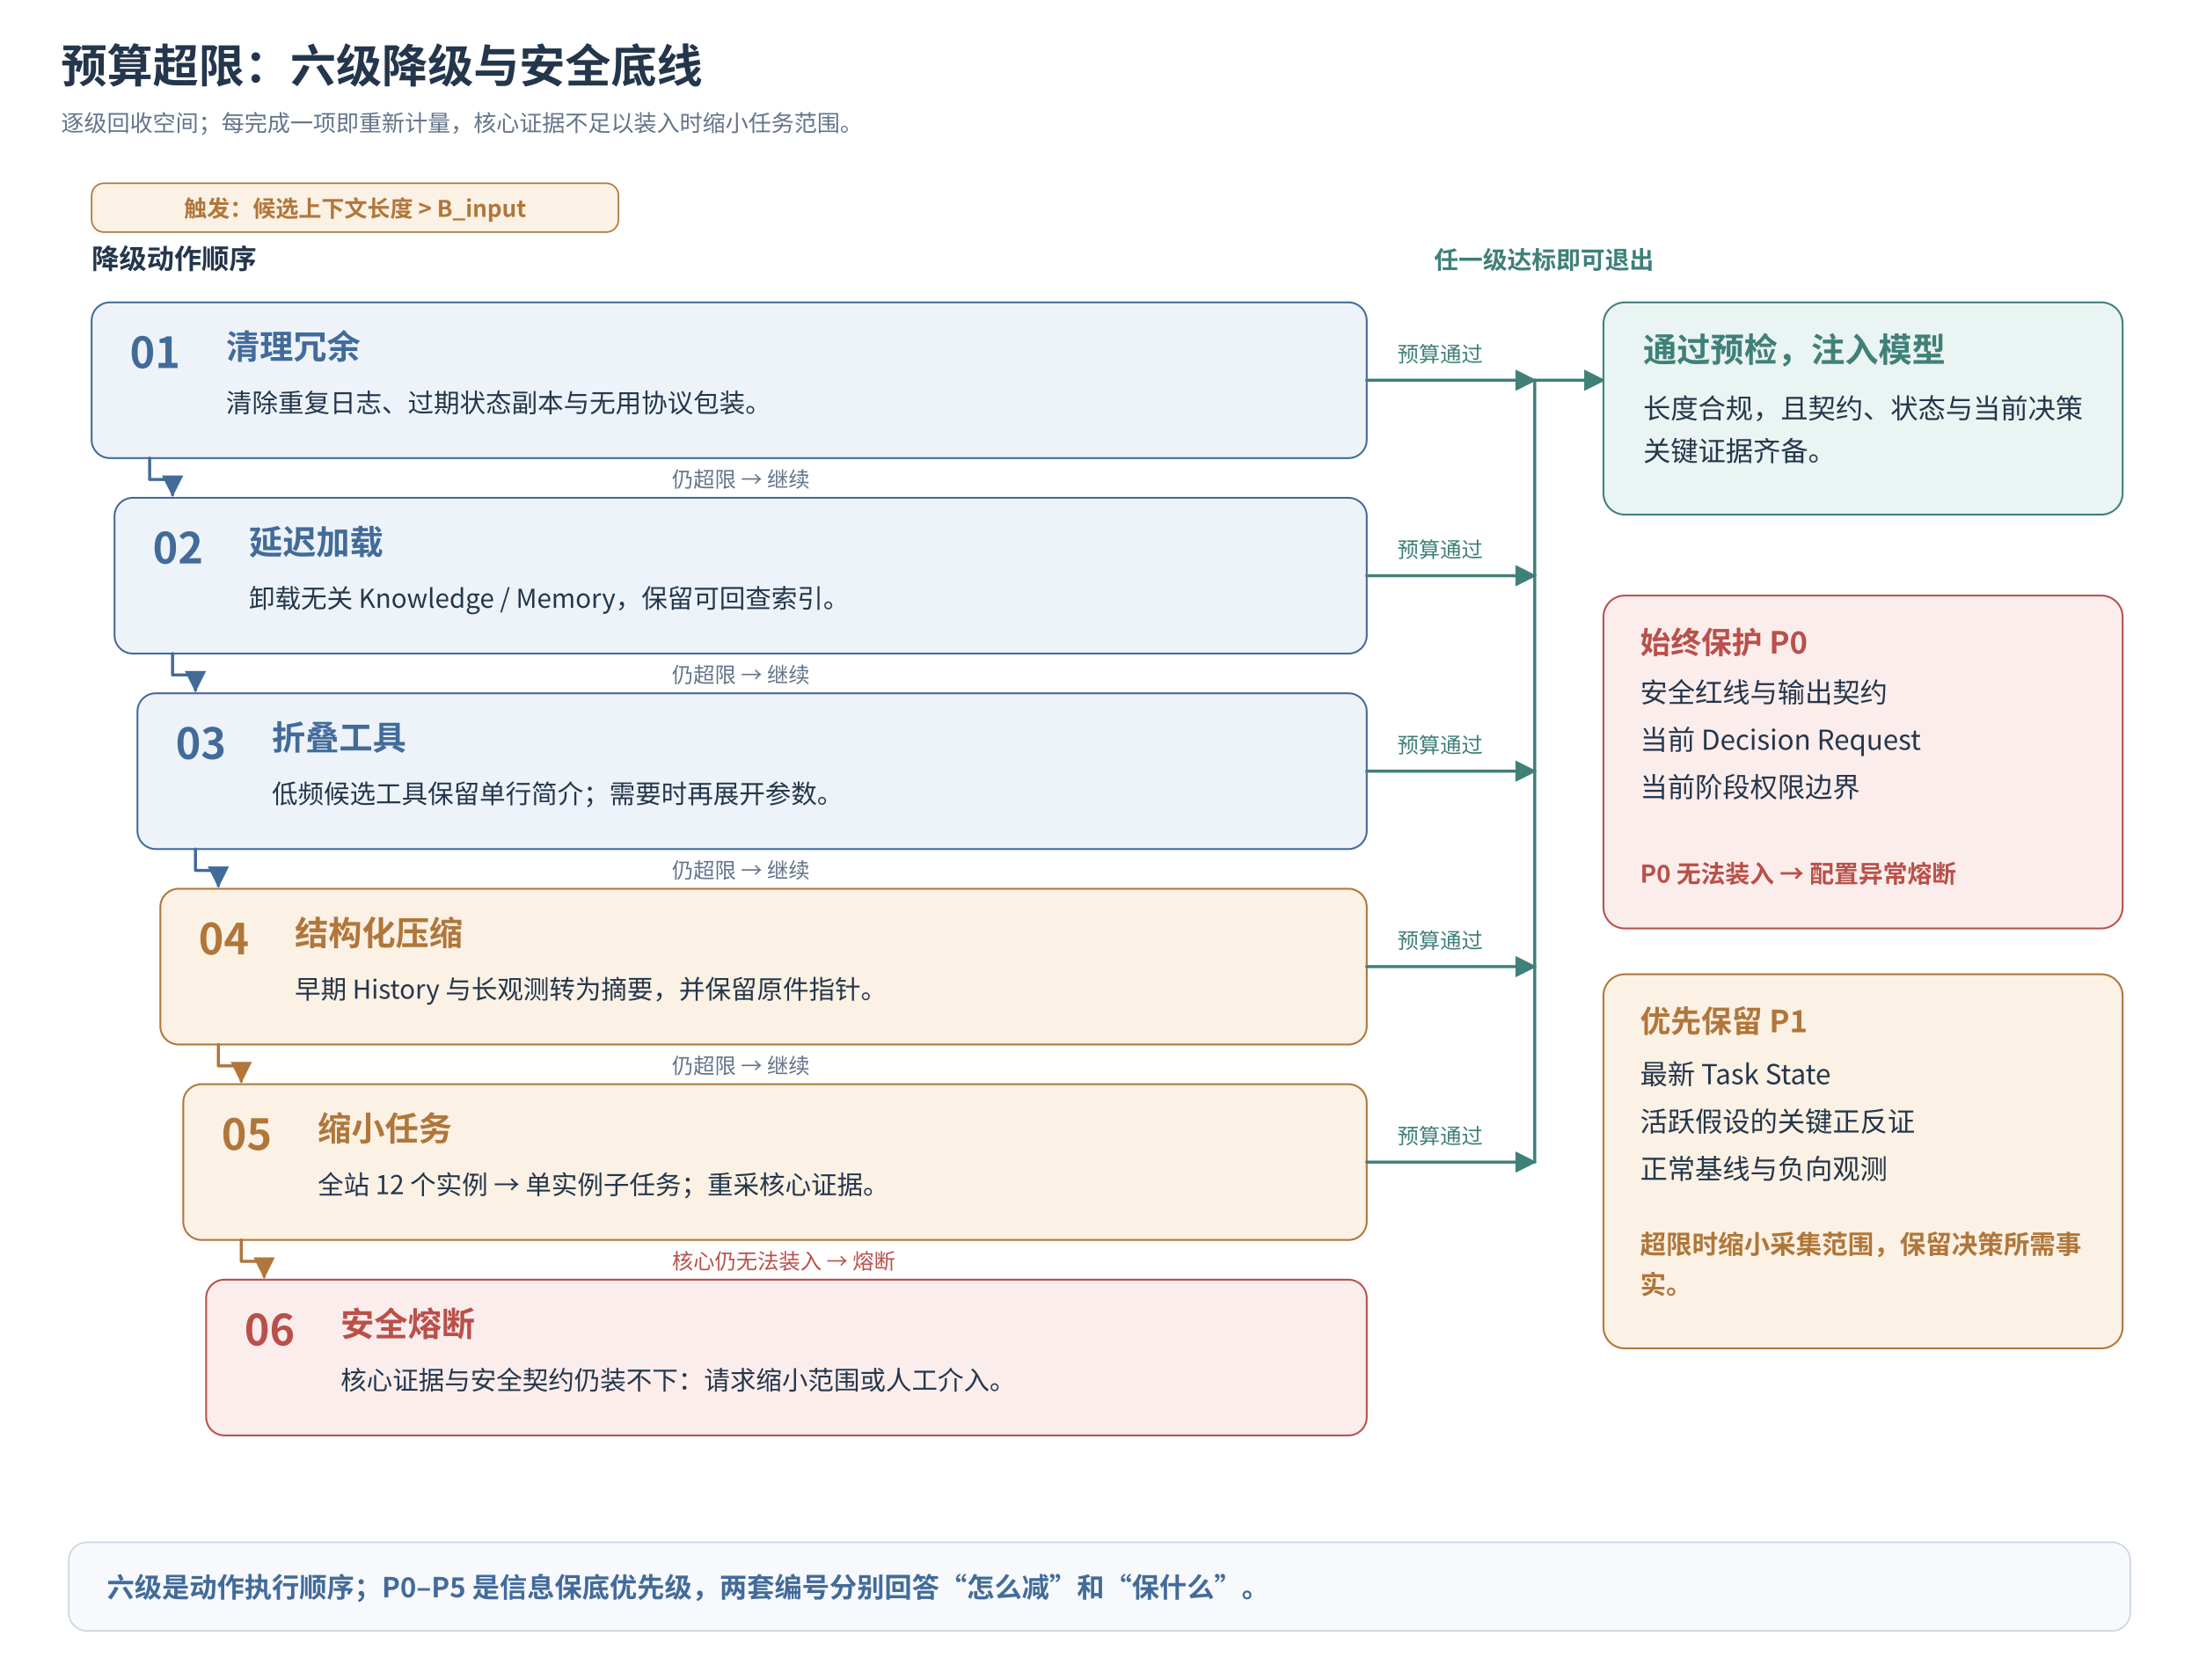
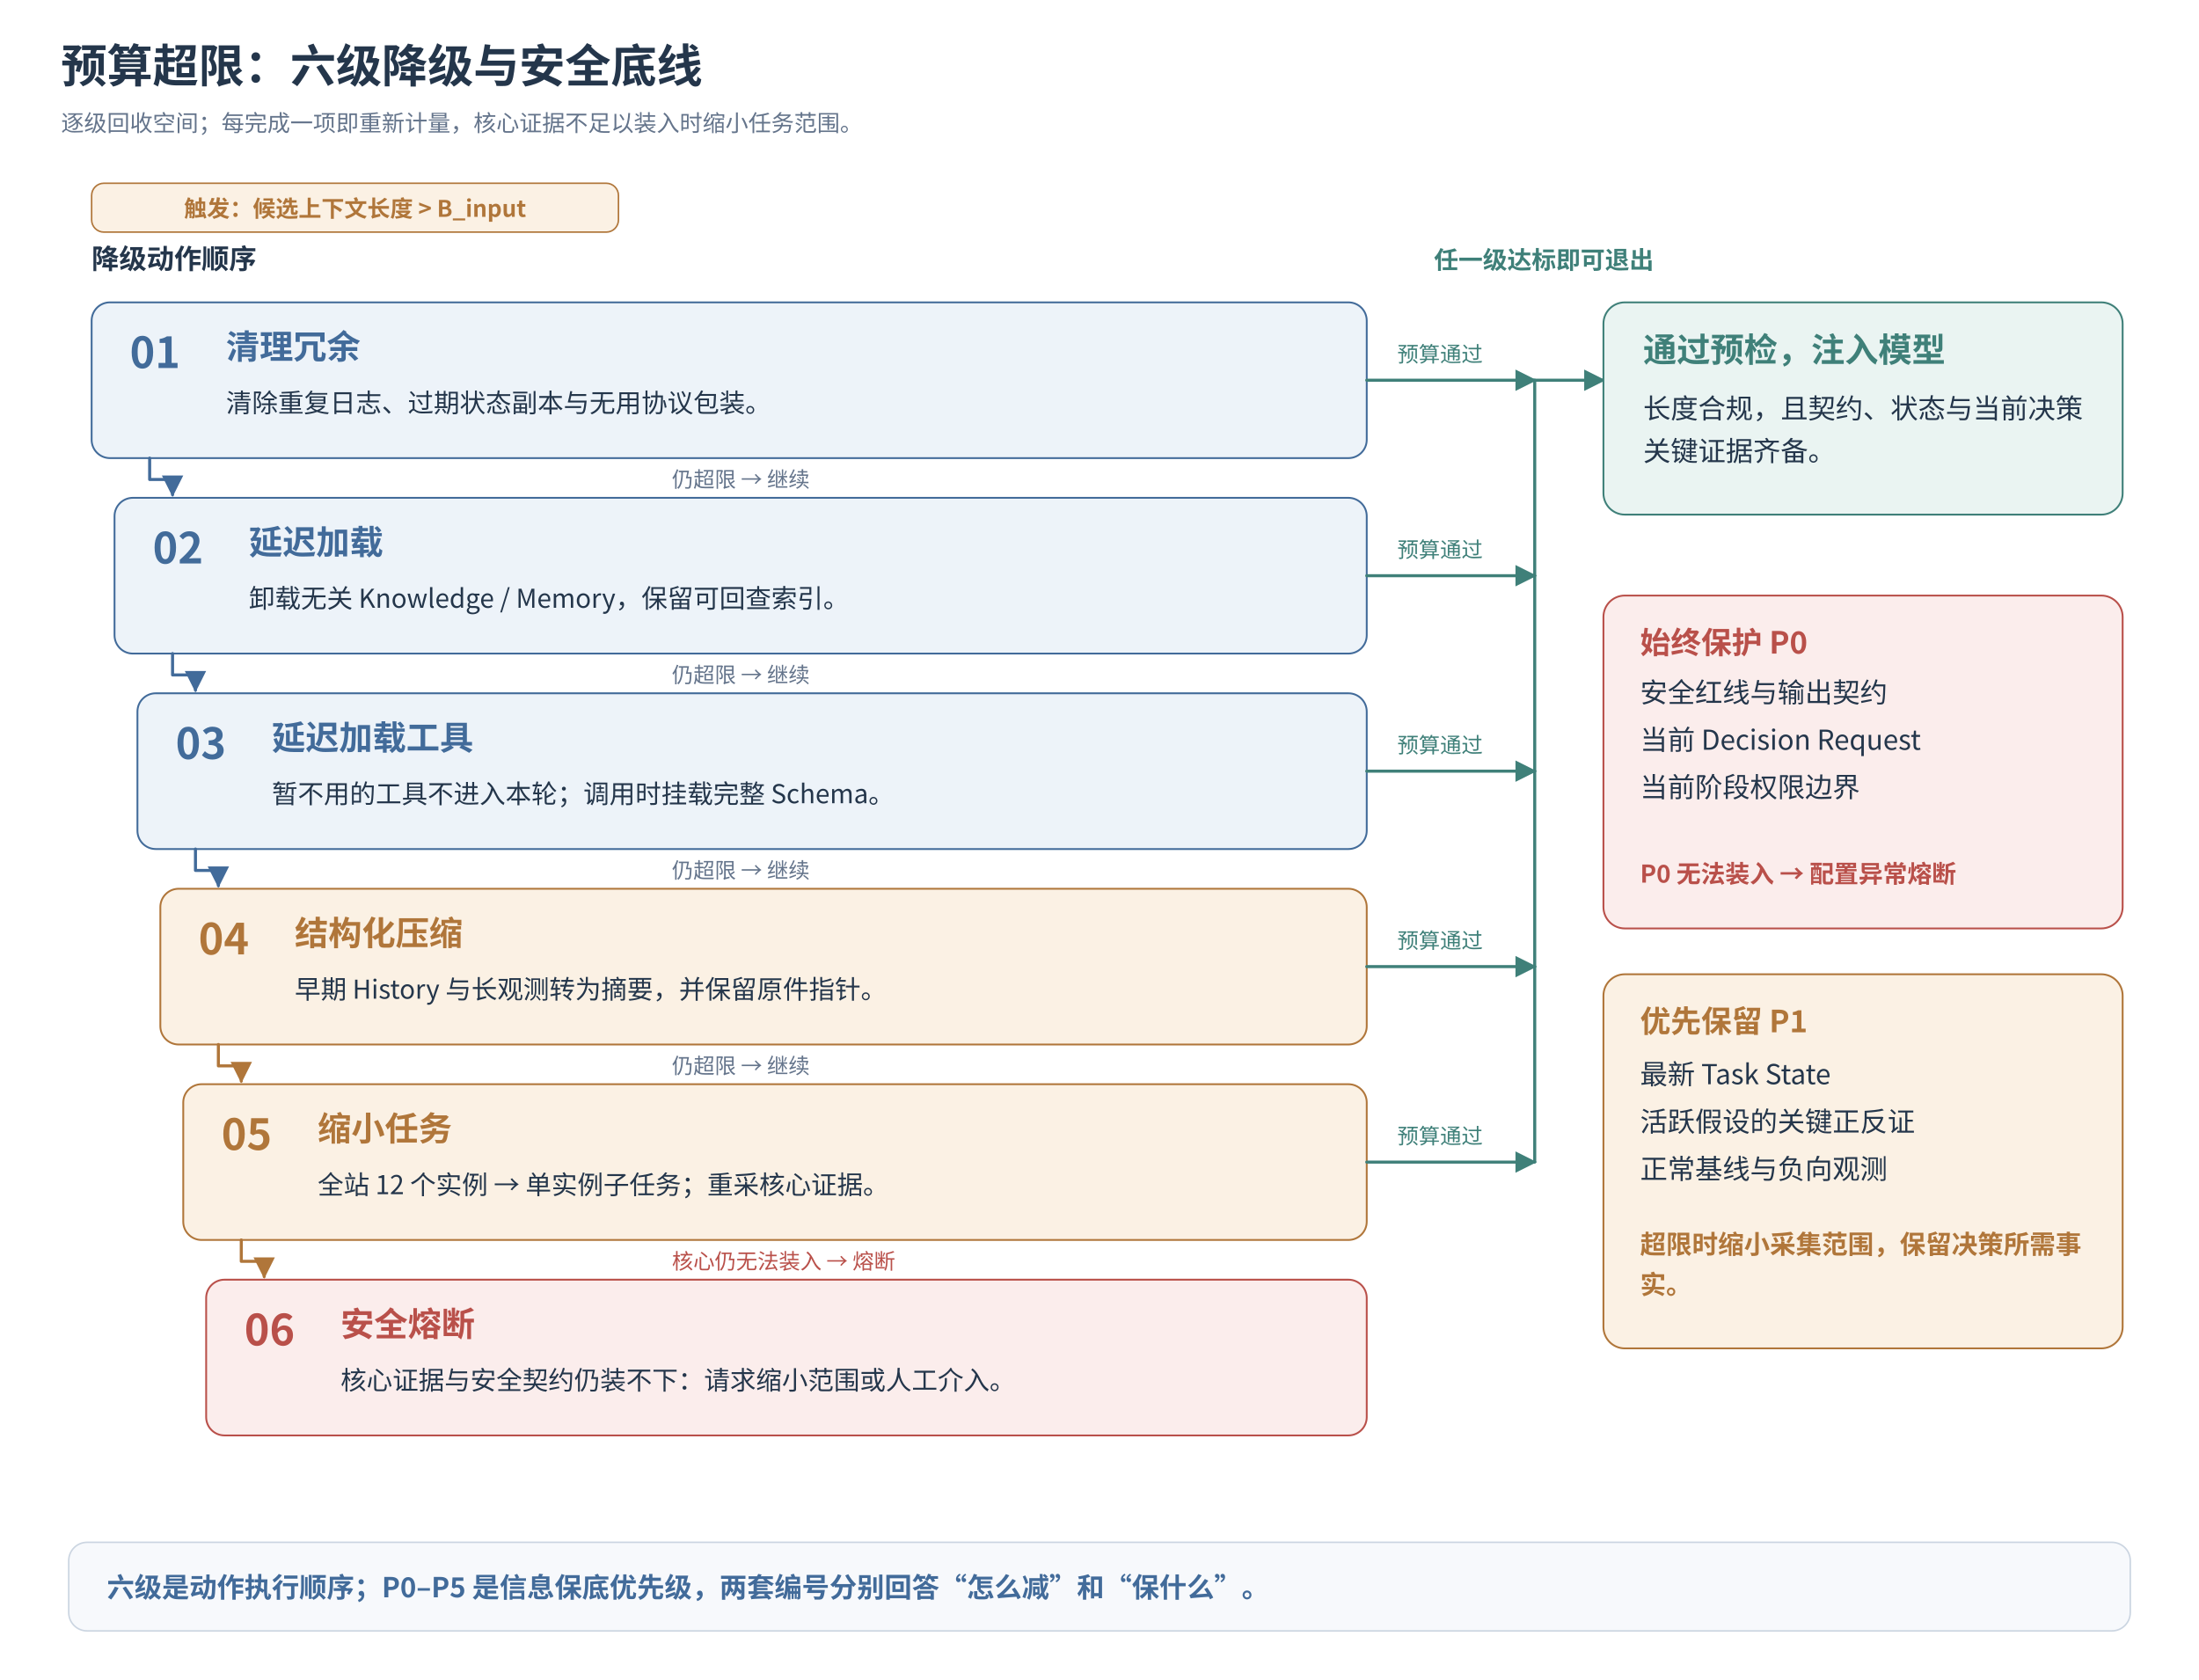
<svg xmlns="http://www.w3.org/2000/svg" width="1440px" height="1100px" viewBox="0 0 1440 1100" role="img" aria-labelledby="title desc">
  <defs>
    <marker id="a64748B" viewBox="0 0 10 10" refX="9" refY="5" markerWidth="7" markerHeight="7" orient="auto-start-reverse">
      <path d="M0 0L10 5L0 10Z" fill="#64748B" />
    </marker>
    <marker id="a426B9A" viewBox="0 0 10 10" refX="9" refY="5" markerWidth="7" markerHeight="7" orient="auto-start-reverse">
      <path d="M0 0L10 5L0 10Z" fill="#426B9A" />
    </marker>
    <marker id="a3F8079" viewBox="0 0 10 10" refX="9" refY="5" markerWidth="7" markerHeight="7" orient="auto-start-reverse">
      <path d="M0 0L10 5L0 10Z" fill="#3F8079" />
    </marker>
    <marker id="aB0763A" viewBox="0 0 10 10" refX="9" refY="5" markerWidth="7" markerHeight="7" orient="auto-start-reverse">
      <path d="M0 0L10 5L0 10Z" fill="#B0763A" />
    </marker>
    <marker id="aB9504A" viewBox="0 0 10 10" refX="9" refY="5" markerWidth="7" markerHeight="7" orient="auto-start-reverse">
      <path d="M0 0L10 5L0 10Z" fill="#B9504A" />
    </marker>
  </defs>
  <rect x="0" y="0" width="1440" height="1100" rx="0" fill="#FFFFFF" stroke="#FFFFFF" stroke-width="1.2" />
  <text x="40" y="54" font-family="'PingFang SC','Noto Sans CJK SC','Microsoft YaHei',sans-serif" font-size="30" fill="#24364B" font-weight="700" text-anchor="start">预算超限：六级降级与安全底线</text>
  <text x="40" y="86" font-family="'PingFang SC','Noto Sans CJK SC','Microsoft YaHei',sans-serif" font-size="15" fill="#64748B" font-weight="400" text-anchor="start">逐级回收空间；每完成一项即重新计量，核心证据不足以装入时缩小任务范围。</text>
  <rect x="60" y="120" width="345" height="32" rx="8" fill="#FBF1E4" stroke="#B0763A" stroke-width="1" />
  <text x="232.5" y="142" font-family="'PingFang SC','Noto Sans CJK SC','Microsoft YaHei',sans-serif" font-size="15" fill="#B0763A" font-weight="700" text-anchor="middle">触发：候选上下文长度 &gt; B_input</text>
  <text x="60" y="176" font-family="'PingFang SC','Noto Sans CJK SC','Microsoft YaHei',sans-serif" font-size="18" fill="#24364B" font-weight="700" text-anchor="start">降级动作顺序</text>
  <text x="939" y="176" font-family="'PingFang SC','Noto Sans CJK SC','Microsoft YaHei',sans-serif" font-size="16" fill="#3F8079" font-weight="700" text-anchor="start">任一级达标即可退出</text>
  <rect x="60" y="198" width="835" height="102" rx="12" fill="#EDF3F9" stroke="#426B9A" stroke-width="1.2" />
  <text x="85" y="241" font-family="'PingFang SC','Noto Sans CJK SC','Microsoft YaHei',sans-serif" font-size="28" fill="#426B9A" font-weight="700" text-anchor="start">01</text>
  <text x="148" y="235" font-family="'PingFang SC','Noto Sans CJK SC','Microsoft YaHei',sans-serif" font-size="22" fill="#426B9A" font-weight="700" text-anchor="start">清理冗余</text>
  <text x="148" y="270" font-family="'PingFang SC','Noto Sans CJK SC','Microsoft YaHei',sans-serif" font-size="17" fill="#24364B" font-weight="400" text-anchor="start">清除重复日志、过期状态副本与无用协议包装。</text>
  <path d="M 98 300 L 98 314 L 113 314 L 113 324" fill="none" stroke="#426B9A" stroke-width="2" stroke-linejoin="round" stroke-linecap="round" marker-end="url(#a426B9A)" />
  <text x="440" y="319" font-family="'PingFang SC','Noto Sans CJK SC','Microsoft YaHei',sans-serif" font-size="14" fill="#64748B" font-weight="400" text-anchor="start">仍超限 → 继续</text>
  <path d="M 895 249 L 1005 249" fill="none" stroke="#3F8079" stroke-width="2" stroke-linejoin="round" stroke-linecap="round" marker-end="url(#a3F8079)" />
  <text x="943" y="237" font-family="'PingFang SC','Noto Sans CJK SC','Microsoft YaHei',sans-serif" font-size="14" fill="#3F8079" font-weight="500" text-anchor="middle">预算通过</text>
  <rect x="75" y="326" width="820" height="102" rx="12" fill="#EDF3F9" stroke="#426B9A" stroke-width="1.2" />
  <text x="100" y="369" font-family="'PingFang SC','Noto Sans CJK SC','Microsoft YaHei',sans-serif" font-size="28" fill="#426B9A" font-weight="700" text-anchor="start">02</text>
  <text x="163" y="363" font-family="'PingFang SC','Noto Sans CJK SC','Microsoft YaHei',sans-serif" font-size="22" fill="#426B9A" font-weight="700" text-anchor="start">延迟加载</text>
  <text x="163" y="398" font-family="'PingFang SC','Noto Sans CJK SC','Microsoft YaHei',sans-serif" font-size="17" fill="#24364B" font-weight="400" text-anchor="start">卸载无关 Knowledge / Memory，保留可回查索引。</text>
  <path d="M 113 428 L 113 442 L 128 442 L 128 452" fill="none" stroke="#426B9A" stroke-width="2" stroke-linejoin="round" stroke-linecap="round" marker-end="url(#a426B9A)" />
  <text x="440" y="447" font-family="'PingFang SC','Noto Sans CJK SC','Microsoft YaHei',sans-serif" font-size="14" fill="#64748B" font-weight="400" text-anchor="start">仍超限 → 继续</text>
  <path d="M 895 377 L 1005 377" fill="none" stroke="#3F8079" stroke-width="2" stroke-linejoin="round" stroke-linecap="round" marker-end="url(#a3F8079)" />
  <text x="943" y="365" font-family="'PingFang SC','Noto Sans CJK SC','Microsoft YaHei',sans-serif" font-size="14" fill="#3F8079" font-weight="500" text-anchor="middle">预算通过</text>
  <rect x="90" y="454" width="805" height="102" rx="12" fill="#EDF3F9" stroke="#426B9A" stroke-width="1.2" />
  <text x="115" y="497" font-family="'PingFang SC','Noto Sans CJK SC','Microsoft YaHei',sans-serif" font-size="28" fill="#426B9A" font-weight="700" text-anchor="start">03</text>
-   <text x="178" y="491" font-family="'PingFang SC','Noto Sans CJK SC','Microsoft YaHei',sans-serif" font-size="22" fill="#426B9A" font-weight="700" text-anchor="start">折叠工具</text>
-   <text x="178" y="526" font-family="'PingFang SC','Noto Sans CJK SC','Microsoft YaHei',sans-serif" font-size="17" fill="#24364B" font-weight="400" text-anchor="start">低频候选工具保留单行简介；需要时再展开参数。</text>
+   <text x="178" y="491" font-family="'PingFang SC','Noto Sans CJK SC','Microsoft YaHei',sans-serif" font-size="22" fill="#426B9A" font-weight="700" text-anchor="start">延迟加载工具</text>
+   <text x="178" y="526" font-family="'PingFang SC','Noto Sans CJK SC','Microsoft YaHei',sans-serif" font-size="17" fill="#24364B" font-weight="400" text-anchor="start">暂不用的工具不进入本轮；调用时挂载完整 Schema。</text>
  <path d="M 128 556 L 128 570 L 143 570 L 143 580" fill="none" stroke="#426B9A" stroke-width="2" stroke-linejoin="round" stroke-linecap="round" marker-end="url(#a426B9A)" />
  <text x="440" y="575" font-family="'PingFang SC','Noto Sans CJK SC','Microsoft YaHei',sans-serif" font-size="14" fill="#64748B" font-weight="400" text-anchor="start">仍超限 → 继续</text>
  <path d="M 895 505 L 1005 505" fill="none" stroke="#3F8079" stroke-width="2" stroke-linejoin="round" stroke-linecap="round" marker-end="url(#a3F8079)" />
  <text x="943" y="493" font-family="'PingFang SC','Noto Sans CJK SC','Microsoft YaHei',sans-serif" font-size="14" fill="#3F8079" font-weight="500" text-anchor="middle">预算通过</text>
  <rect x="105" y="582" width="790" height="102" rx="12" fill="#FBF1E4" stroke="#B0763A" stroke-width="1.2" />
  <text x="130" y="625" font-family="'PingFang SC','Noto Sans CJK SC','Microsoft YaHei',sans-serif" font-size="28" fill="#B0763A" font-weight="700" text-anchor="start">04</text>
  <text x="193" y="619" font-family="'PingFang SC','Noto Sans CJK SC','Microsoft YaHei',sans-serif" font-size="22" fill="#B0763A" font-weight="700" text-anchor="start">结构化压缩</text>
  <text x="193" y="654" font-family="'PingFang SC','Noto Sans CJK SC','Microsoft YaHei',sans-serif" font-size="17" fill="#24364B" font-weight="400" text-anchor="start">早期 History 与长观测转为摘要，并保留原件指针。</text>
  <path d="M 143 684 L 143 698 L 158 698 L 158 708" fill="none" stroke="#B0763A" stroke-width="2" stroke-linejoin="round" stroke-linecap="round" marker-end="url(#aB0763A)" />
  <text x="440" y="703" font-family="'PingFang SC','Noto Sans CJK SC','Microsoft YaHei',sans-serif" font-size="14" fill="#64748B" font-weight="400" text-anchor="start">仍超限 → 继续</text>
  <path d="M 895 633 L 1005 633" fill="none" stroke="#3F8079" stroke-width="2" stroke-linejoin="round" stroke-linecap="round" marker-end="url(#a3F8079)" />
  <text x="943" y="621" font-family="'PingFang SC','Noto Sans CJK SC','Microsoft YaHei',sans-serif" font-size="14" fill="#3F8079" font-weight="500" text-anchor="middle">预算通过</text>
  <rect x="120" y="710" width="775" height="102" rx="12" fill="#FBF1E4" stroke="#B0763A" stroke-width="1.2" />
  <text x="145" y="753" font-family="'PingFang SC','Noto Sans CJK SC','Microsoft YaHei',sans-serif" font-size="28" fill="#B0763A" font-weight="700" text-anchor="start">05</text>
  <text x="208" y="747" font-family="'PingFang SC','Noto Sans CJK SC','Microsoft YaHei',sans-serif" font-size="22" fill="#B0763A" font-weight="700" text-anchor="start">缩小任务</text>
  <text x="208" y="782" font-family="'PingFang SC','Noto Sans CJK SC','Microsoft YaHei',sans-serif" font-size="17" fill="#24364B" font-weight="400" text-anchor="start">全站 12 个实例 → 单实例子任务；重采核心证据。</text>
  <path d="M 158 812 L 158 826 L 173 826 L 173 836" fill="none" stroke="#B0763A" stroke-width="2" stroke-linejoin="round" stroke-linecap="round" marker-end="url(#aB0763A)" />
  <text x="440" y="831" font-family="'PingFang SC','Noto Sans CJK SC','Microsoft YaHei',sans-serif" font-size="14" fill="#B9504A" font-weight="400" text-anchor="start">核心仍无法装入 → 熔断</text>
  <path d="M 895 761 L 1005 761" fill="none" stroke="#3F8079" stroke-width="2" stroke-linejoin="round" stroke-linecap="round" marker-end="url(#a3F8079)" />
  <text x="943" y="749" font-family="'PingFang SC','Noto Sans CJK SC','Microsoft YaHei',sans-serif" font-size="14" fill="#3F8079" font-weight="500" text-anchor="middle">预算通过</text>
  <rect x="135" y="838" width="760" height="102" rx="12" fill="#FBEDEC" stroke="#B9504A" stroke-width="1.2" />
  <text x="160" y="881" font-family="'PingFang SC','Noto Sans CJK SC','Microsoft YaHei',sans-serif" font-size="28" fill="#B9504A" font-weight="700" text-anchor="start">06</text>
  <text x="223" y="875" font-family="'PingFang SC','Noto Sans CJK SC','Microsoft YaHei',sans-serif" font-size="22" fill="#B9504A" font-weight="700" text-anchor="start">安全熔断</text>
  <text x="223" y="910" font-family="'PingFang SC','Noto Sans CJK SC','Microsoft YaHei',sans-serif" font-size="17" fill="#24364B" font-weight="400" text-anchor="start">核心证据与安全契约仍装不下：请求缩小范围或人工介入。</text>
  <line x1="1005" y1="249" x2="1005" y2="761" stroke="#3F8079" stroke-width="2" />
  <path d="M 1005 249 L 1050 249" fill="none" stroke="#3F8079" stroke-width="2" stroke-linejoin="round" stroke-linecap="round" marker-end="url(#a3F8079)" />
  <rect x="1050" y="198" width="340" height="139" rx="14" fill="#EAF4F2" stroke="#3F8079" stroke-width="1.2" />
  <text x="1076" y="237" font-family="'PingFang SC','Noto Sans CJK SC','Microsoft YaHei',sans-serif" font-size="22" fill="#3F8079" font-weight="700" text-anchor="start">通过预检，注入模型</text>
  <text x="1076" y="274.0" font-family="'PingFang SC','Noto Sans CJK SC','Microsoft YaHei',sans-serif" font-size="18" fill="#24364B" font-weight="400" text-anchor="start">长度合规，且契约、状态与当前决策</text>
  <text x="1076" y="301.9" font-family="'PingFang SC','Noto Sans CJK SC','Microsoft YaHei',sans-serif" font-size="18" fill="#24364B" font-weight="400" text-anchor="start">关键证据齐备。</text>
  <rect x="1050" y="390" width="340" height="218" rx="14" fill="#FBEDEC" stroke="#B9504A" stroke-width="1.2" />
  <text x="1074" y="428" font-family="'PingFang SC','Noto Sans CJK SC','Microsoft YaHei',sans-serif" font-size="20" fill="#B9504A" font-weight="700" text-anchor="start">始终保护 P0</text>
  <text x="1074" y="460" font-family="'PingFang SC','Noto Sans CJK SC','Microsoft YaHei',sans-serif" font-size="18" fill="#24364B" font-weight="400" text-anchor="start">安全红线与输出契约</text>
  <text x="1074" y="491" font-family="'PingFang SC','Noto Sans CJK SC','Microsoft YaHei',sans-serif" font-size="18" fill="#24364B" font-weight="400" text-anchor="start">当前 Decision Request</text>
  <text x="1074" y="522" font-family="'PingFang SC','Noto Sans CJK SC','Microsoft YaHei',sans-serif" font-size="18" fill="#24364B" font-weight="400" text-anchor="start">当前阶段权限边界</text>
  <text x="1074" y="578" font-family="'PingFang SC','Noto Sans CJK SC','Microsoft YaHei',sans-serif" font-size="16" fill="#B9504A" font-weight="700" text-anchor="start">P0 无法装入 → 配置异常熔断</text>
  <rect x="1050" y="638" width="340" height="245" rx="14" fill="#FBF1E4" stroke="#B0763A" stroke-width="1.2" />
  <text x="1074" y="676" font-family="'PingFang SC','Noto Sans CJK SC','Microsoft YaHei',sans-serif" font-size="20" fill="#B0763A" font-weight="700" text-anchor="start">优先保留 P1</text>
  <text x="1074" y="710" font-family="'PingFang SC','Noto Sans CJK SC','Microsoft YaHei',sans-serif" font-size="18" fill="#24364B" font-weight="400" text-anchor="start">最新 Task State</text>
  <text x="1074" y="741" font-family="'PingFang SC','Noto Sans CJK SC','Microsoft YaHei',sans-serif" font-size="18" fill="#24364B" font-weight="400" text-anchor="start">活跃假设的关键正反证</text>
  <text x="1074" y="772" font-family="'PingFang SC','Noto Sans CJK SC','Microsoft YaHei',sans-serif" font-size="18" fill="#24364B" font-weight="400" text-anchor="start">正常基线与负向观测</text>
  <text x="1074" y="821.0" font-family="'PingFang SC','Noto Sans CJK SC','Microsoft YaHei',sans-serif" font-size="17" fill="#B0763A" font-weight="700" text-anchor="start">超限时缩小采集范围，保留决策所需事</text>
  <text x="1074" y="847.35" font-family="'PingFang SC','Noto Sans CJK SC','Microsoft YaHei',sans-serif" font-size="17" fill="#B0763A" font-weight="700" text-anchor="start">实。</text>
  <rect x="45" y="1010" width="1350" height="58" rx="12" fill="#F7F9FC" stroke="#CBD5E1" stroke-width="1" />
  <text x="70" y="1046" font-family="'PingFang SC','Noto Sans CJK SC','Microsoft YaHei',sans-serif" font-size="18" fill="#426B9A" font-weight="700" text-anchor="start">六级是动作执行顺序；P0–P5 是信息保底优先级，两套编号分别回答“怎么减”和“保什么”。</text>
</svg>
